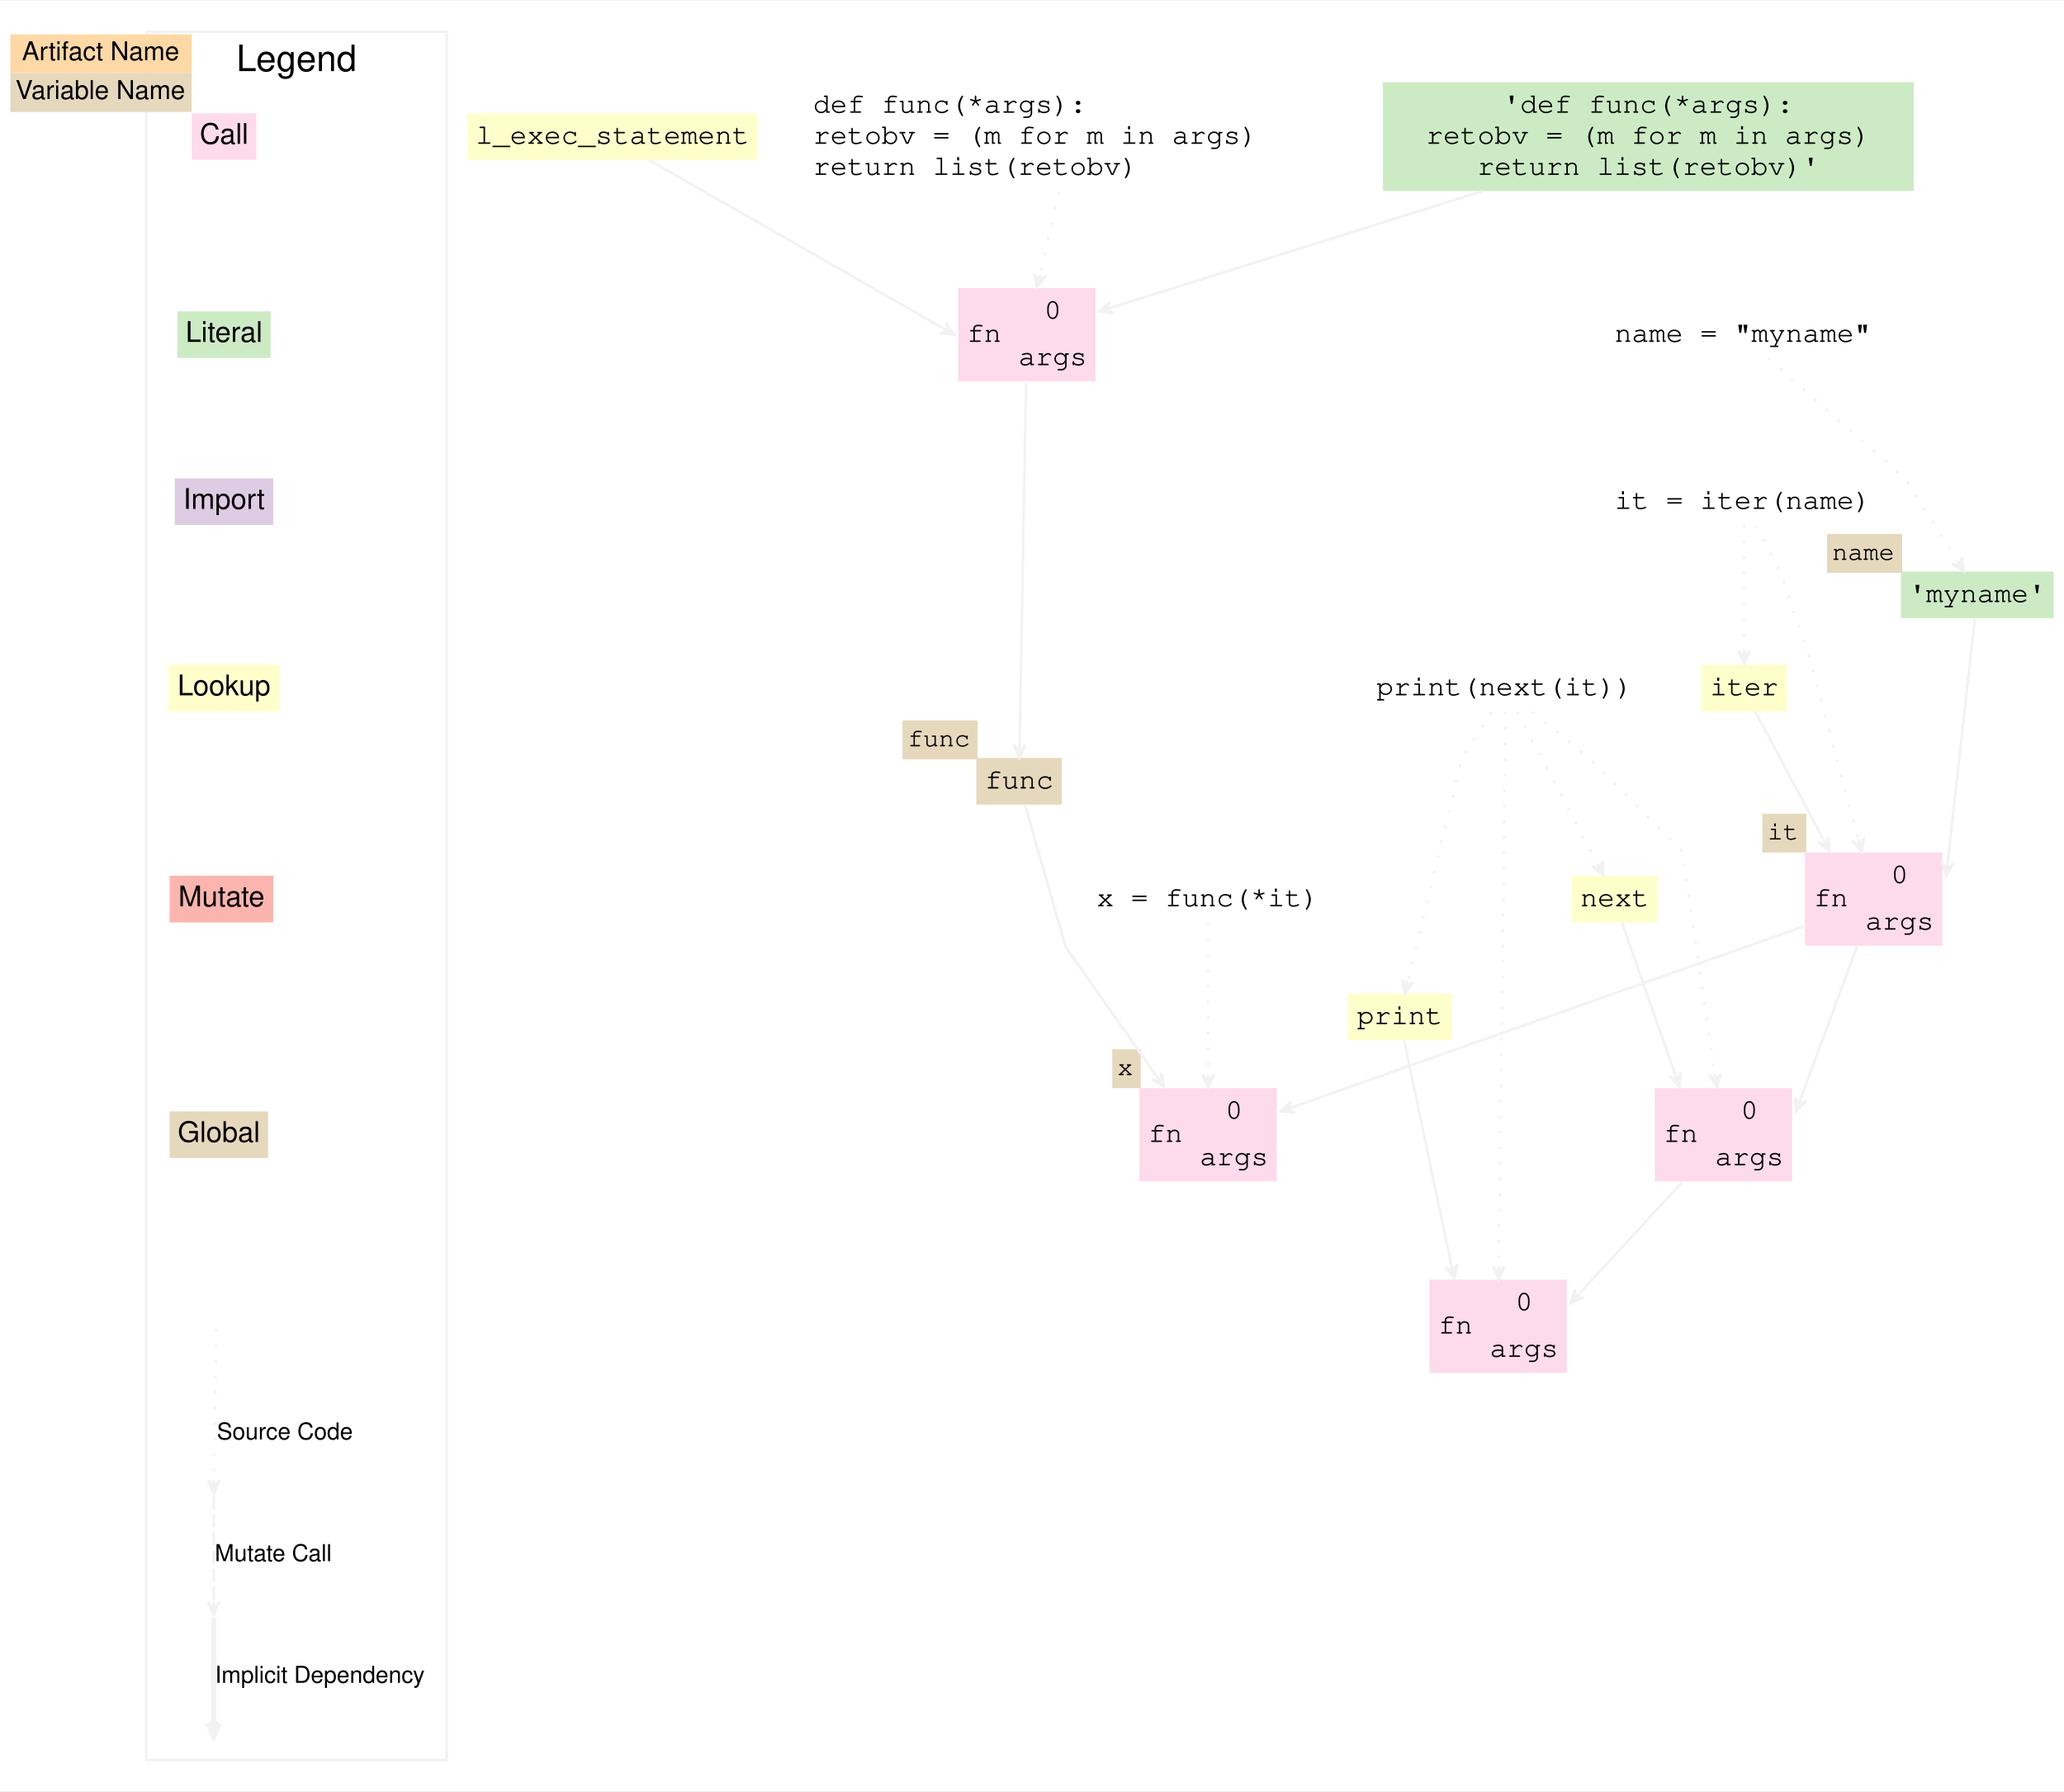
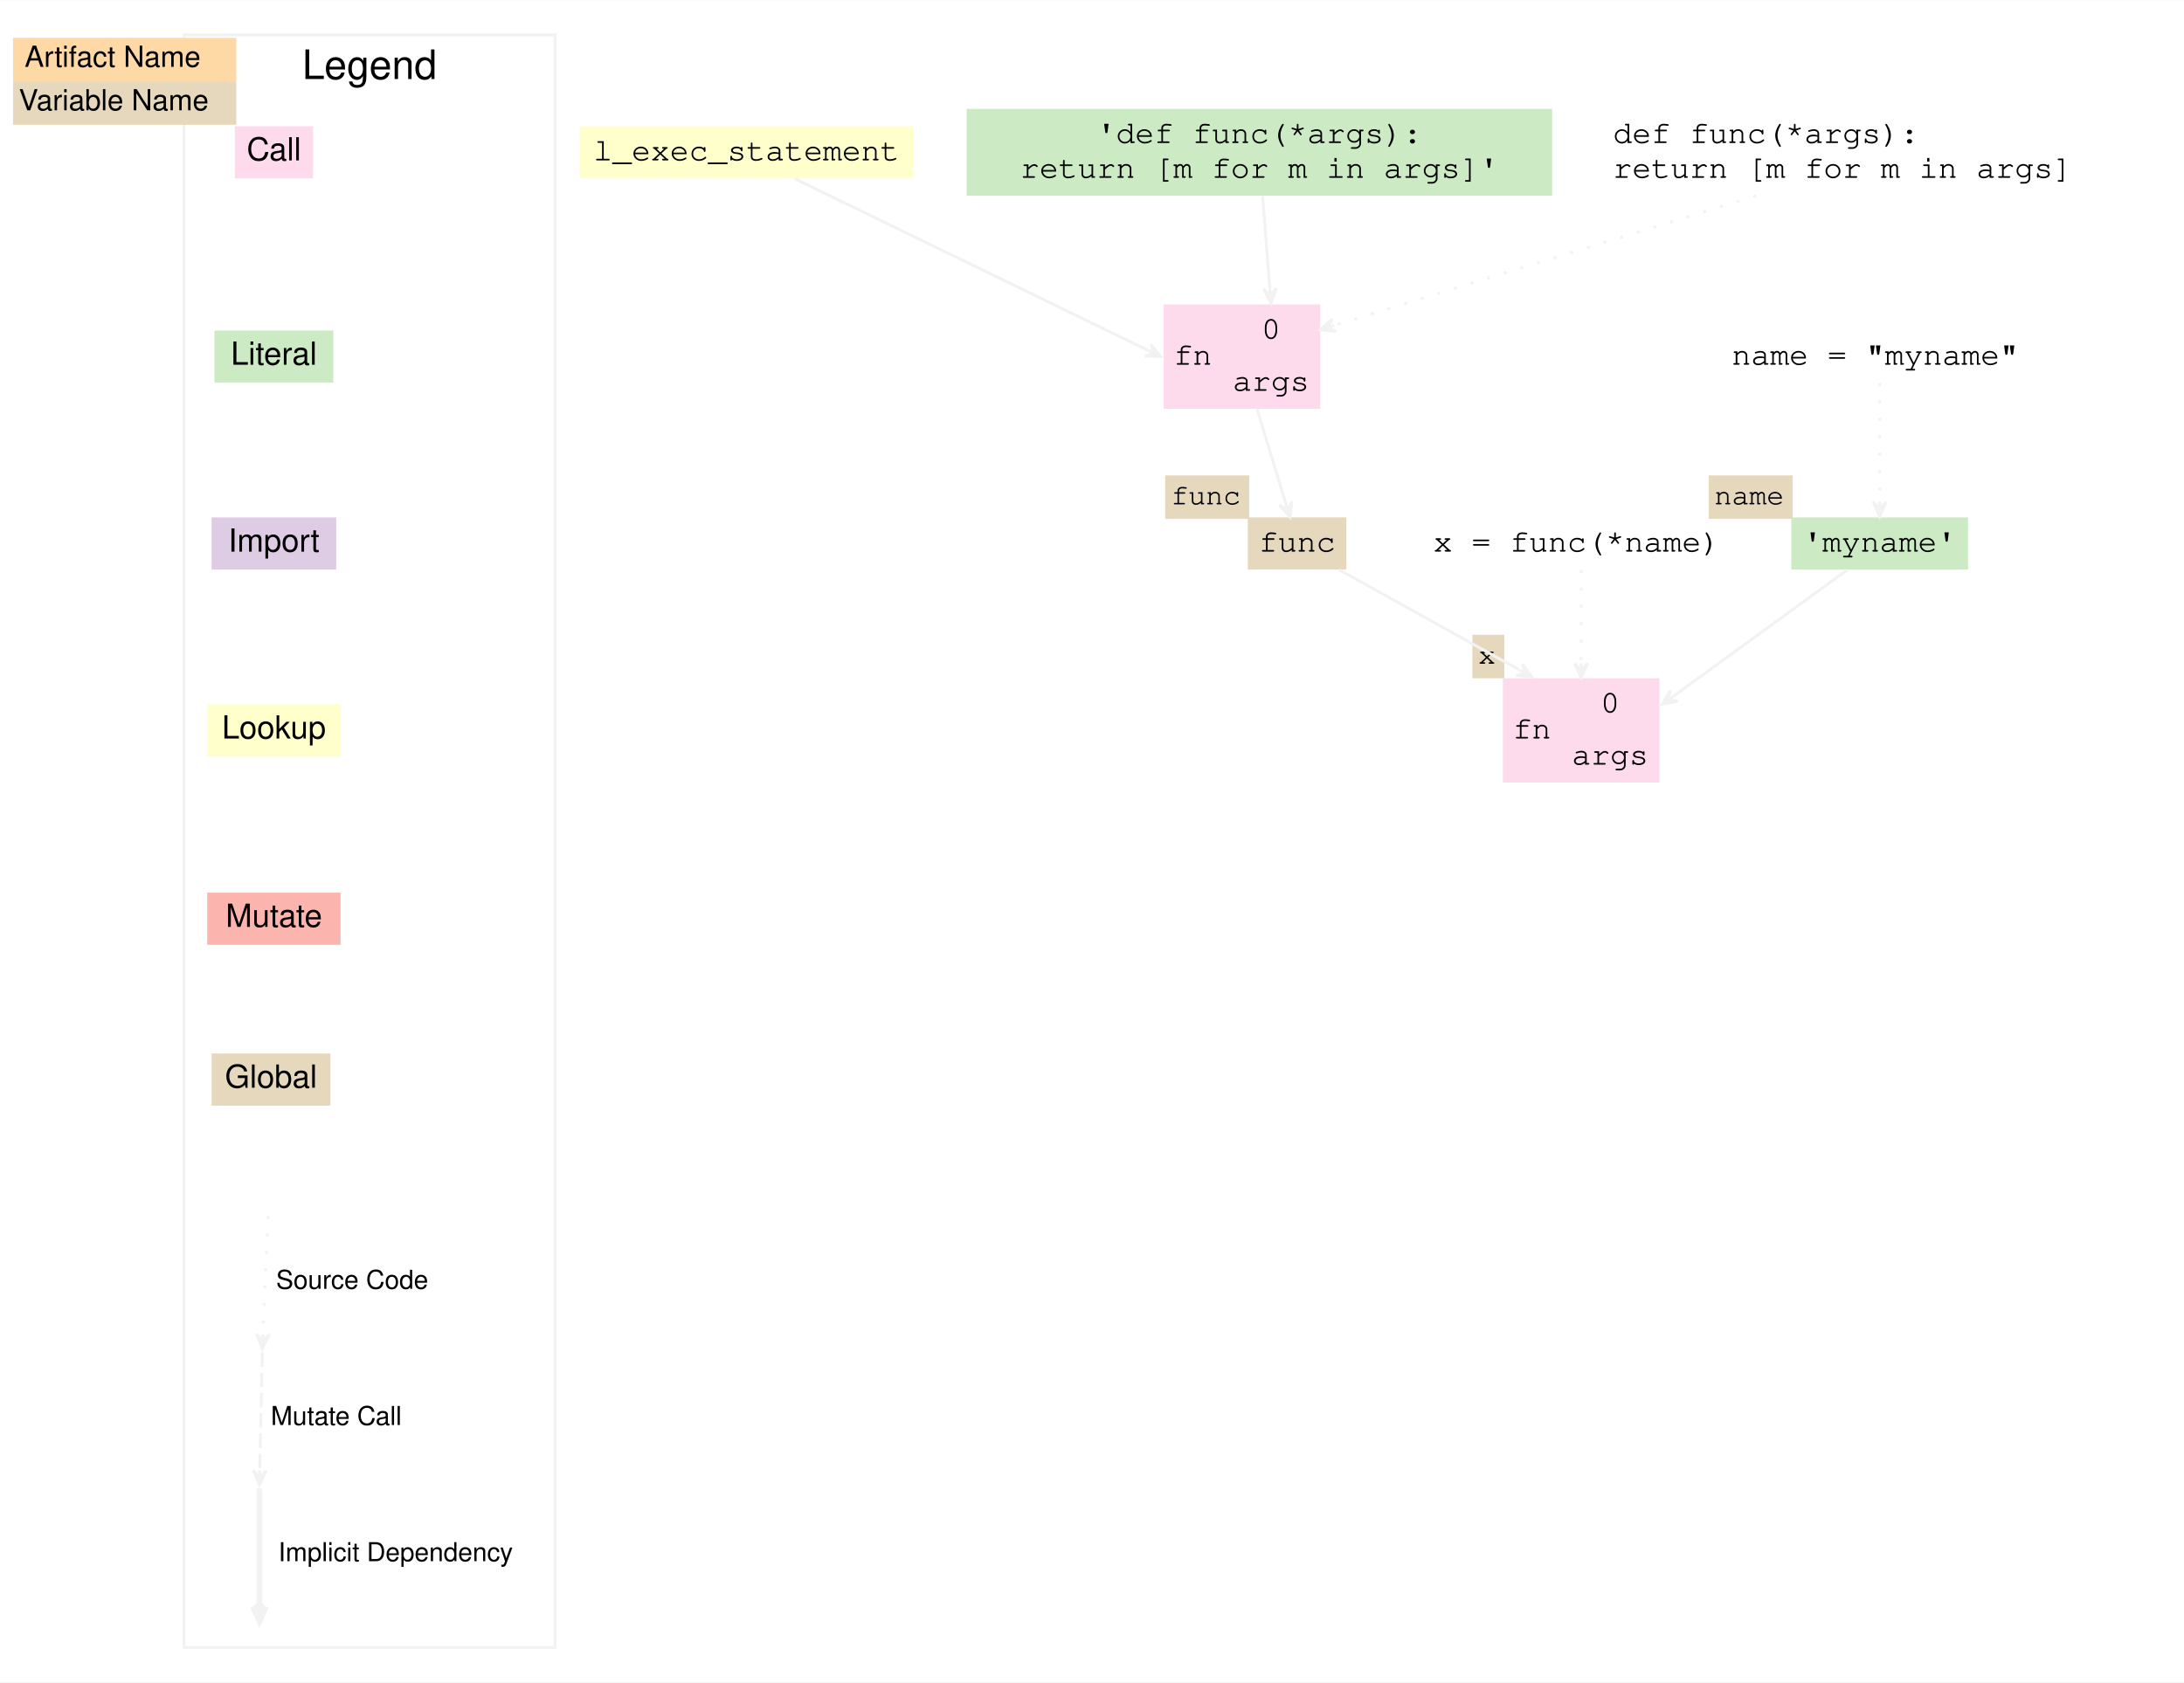
- <svg xmlns="http://www.w3.org/2000/svg" width="797pt" height="692pt" viewBox="0 0 797 691.5">
-   <g class="graph" transform="scale(1) translate(4 687.5)">
-     <polygon points="-4 4 -4 -687.5 793 -687.5 793 4" fill="#fff" stroke="transparent" />
+ <svg xmlns="http://www.w3.org/2000/svg" width="754pt" height="581pt" viewBox="0 0 753.5 580.5">
+   <g class="graph" transform="scale(1) translate(4 576.5)">
+     <polygon points="-4 4 -4 -576.5 749.5 -576.5 749.5 4" fill="#fff" stroke="transparent" />
    <g class="cluster">
-       <polygon points="52.5 -8 52.5 -675.5 168.5 -675.5 168.5 -8" fill="none" stroke="#f2f2f2" />
-       <text x="110.5" y="-660.3" font-family="Helvetica,sans-Serif" font-size="14" text-anchor="middle">Legend</text>
+       <polygon points="59.5 -8 59.5 -564.5 187.5 -564.5 187.5 -8" fill="none" stroke="#f2f2f2" />
+       <text x="123.5" y="-549.3" font-family="Helvetica,sans-Serif" font-size="14" text-anchor="middle">Legend</text>
    </g>
    <g class="node">
-       <polygon points="70 -626 70 -644 95 -644 95 -626" fill="#fddaec" stroke="#f2f2f2" stroke-width="0" />
-       <text x="82.5" y="-632.2" fill="#000000" font-family="Helvetica,sans-Serif" font-size="11" text-anchor="middle">Call</text>
-       <polygon points="0 -659.5 0 -674.5 70 -674.5 70 -659.5" fill="#fed9a6" stroke="transparent" />
-       <text x="4.5" y="-664.5" fill="#000000" font-family="Helvetica,sans-Serif" font-size="10">Artifact Name</text>
-       <polygon points="0 -644.5 0 -659.5 70 -659.5 70 -644.5" fill="#e5d8bd" stroke="transparent" />
-       <text x="2" y="-649.5" fill="#000000" font-family="Helvetica,sans-Serif" font-size="10">Variable Name</text>
-       <polygon points="100.5 -567.5 64.5 -567.5 64.5 -549.5 100.5 -549.5" fill="#ccebc5" stroke="#f2f2f2" stroke-width="0" />
-       <text x="82.5" y="-555.7" fill="#000000" font-family="Helvetica,sans-Serif" font-size="11" text-anchor="middle">Literal</text>
-       <polygon points="101.5 -503 63.5 -503 63.5 -485 101.5 -485" fill="#decbe4" stroke="#f2f2f2" stroke-width="0" />
-       <text x="82.5" y="-491.2" fill="#000000" font-family="Helvetica,sans-Serif" font-size="11" text-anchor="middle">Import</text>
-       <polygon points="104 -431 61 -431 61 -413 104 -413" fill="#ffc" stroke="#f2f2f2" stroke-width="0" />
-       <text x="82.5" y="-419.2" fill="#000000" font-family="Helvetica,sans-Serif" font-size="11" text-anchor="middle">Lookup</text>
-       <polygon points="61.5 -331.5 61.5 -349.5 101.5 -349.5 101.5 -331.5" fill="#fbb4ae" stroke="#f2f2f2" stroke-width="0" />
-       <text x="81.5" y="-337.7" fill="#000000" font-family="Helvetica,sans-Serif" font-size="11" text-anchor="middle">Mutate</text>
-       <polygon points="99.5 -258.5 61.5 -258.5 61.5 -240.5 99.5 -240.5" fill="#e5d8bd" stroke="#f2f2f2" stroke-width="0" />
-       <text x="80.5" y="-246.7" fill="#000000" font-family="Helvetica,sans-Serif" font-size="11" text-anchor="middle">Global</text>
+       <polygon points="77 -515 77 -533 104 -533 104 -515" fill="#fddaec" stroke="#f2f2f2" stroke-width="0" />
+       <text x="90.5" y="-521.2" fill="#000000" font-family="Helvetica,sans-Serif" font-size="11" text-anchor="middle">Call</text>
+       <polygon points="0.5 -548.5 0.5 -563.5 77.5 -563.5 77.5 -548.5" fill="#fed9a6" stroke="transparent" />
+       <text x="4.5" y="-553.5" fill="#000000" font-family="Helvetica,sans-Serif" font-size="10">Artifact Name</text>
+       <polygon points="0.5 -533.5 0.5 -548.5 77.5 -548.5 77.5 -533.5" fill="#e5d8bd" stroke="transparent" />
+       <text x="2.5" y="-538.5" fill="#000000" font-family="Helvetica,sans-Serif" font-size="10">Variable Name</text>
+       <polygon points="111 -462.5 70 -462.5 70 -444.5 111 -444.5" fill="#ccebc5" stroke="#f2f2f2" stroke-width="0" />
+       <text x="90.5" y="-450.7" fill="#000000" font-family="Helvetica,sans-Serif" font-size="11" text-anchor="middle">Literal</text>
+       <polygon points="112 -398 69 -398 69 -380 112 -380" fill="#decbe4" stroke="#f2f2f2" stroke-width="0" />
+       <text x="90.5" y="-386.2" fill="#000000" font-family="Helvetica,sans-Serif" font-size="11" text-anchor="middle">Import</text>
+       <polygon points="113.5 -333.5 67.5 -333.5 67.5 -315.5 113.5 -315.5" fill="#ffc" stroke="#f2f2f2" stroke-width="0" />
+       <text x="90.5" y="-321.7" fill="#000000" font-family="Helvetica,sans-Serif" font-size="11" text-anchor="middle">Lookup</text>
+       <polygon points="67.5 -250.5 67.5 -268.5 113.5 -268.5 113.5 -250.5" fill="#fbb4ae" stroke="#f2f2f2" stroke-width="0" />
+       <text x="90.5" y="-256.7" fill="#000000" font-family="Helvetica,sans-Serif" font-size="11" text-anchor="middle">Mutate</text>
+       <polygon points="110 -213 69 -213 69 -195 110 -195" fill="#e5d8bd" stroke="#f2f2f2" stroke-width="0" />
+       <text x="89.5" y="-201.2" fill="#000000" font-family="Helvetica,sans-Serif" font-size="11" text-anchor="middle">Global</text>
    </g>
    <g class="edge">
-       <path d="m79.5-174.45c-0.03 1.58-0.69 43.52-0.92 58.33" fill="none" stroke="#f2f2f2" stroke-dasharray="1,5" />
-       <polygon points="78.5 -111.04 80.83 -116.01 78.54 -113.54 78.58 -116.04 78.58 -116.04 78.58 -116.04 78.54 -113.54 76.33 -116.08 78.5 -111.04" fill="#f2f2f2" stroke="#f2f2f2" />
-       <text x="106" y="-131.8" font-family="Helvetica,sans-Serif" font-size="9" text-anchor="middle">Source Code</text>
-       <path d="m78.5-109.87v40.47" fill="none" stroke="#f2f2f2" stroke-dasharray="5,2" />
-       <polygon points="78.5 -64.12 80.75 -69.12 78.5 -66.62 78.5 -69.12 78.5 -69.12 78.5 -69.12 78.5 -66.62 76.25 -69.12 78.5 -64.12" fill="#f2f2f2" stroke="#f2f2f2" />
-       <text x="101.5" y="-84.8" font-family="Helvetica,sans-Serif" font-size="9" text-anchor="middle">Mutate Call</text>
-       <path d="m78.5-62.87v40.47" fill="none" stroke="#f2f2f2" stroke-width="2" />
-       <polygon points="78.5 -17.12 80.75 -22.12 79 -19.62 79 -22.12 78.5 -22.12 78 -22.12 78 -19.62 76.25 -22.12 78.5 -17.12" fill="#f2f2f2" stroke="#f2f2f2" stroke-width="2" />
-       <text x="119.5" y="-37.8" font-family="Helvetica,sans-Serif" font-size="9" text-anchor="middle">Implicit Dependency</text>
+       <path d="m88.49-156.87c-0.09 2.11-1.25 28.8-1.76 40.47" fill="none" stroke="#f2f2f2" stroke-dasharray="1,5" />
+       <polygon points="86.51 -111.12 88.97 -116.02 86.61 -113.62 86.72 -116.12 86.72 -116.12 86.72 -116.12 86.61 -113.62 84.47 -116.22 86.51 -111.12" fill="#f2f2f2" stroke="#f2f2f2" />
+       <text x="117.5" y="-131.8" font-family="Helvetica,sans-Serif" font-size="9" text-anchor="middle">Source Code</text>
+       <path d="m86.5-109.87c-0.05 2.11-0.63 28.8-0.88 40.47" fill="none" stroke="#f2f2f2" stroke-dasharray="5,2" />
+       <polygon points="85.5 -64.12 87.86 -69.07 85.56 -66.62 85.61 -69.12 85.61 -69.12 85.61 -69.12 85.56 -66.62 83.36 -69.17 85.5 -64.12" fill="#f2f2f2" stroke="#f2f2f2" />
+       <text x="112" y="-84.8" font-family="Helvetica,sans-Serif" font-size="9" text-anchor="middle">Mutate Call</text>
+       <path d="m85.5-62.87v40.47" fill="none" stroke="#f2f2f2" stroke-width="2" />
+       <polygon points="85.5 -17.12 87.75 -22.12 86 -19.62 86 -22.12 85.5 -22.12 85 -22.12 85 -19.62 83.25 -22.12 85.5 -17.12" fill="#f2f2f2" stroke="#f2f2f2" stroke-width="2" />
+       <text x="132.5" y="-37.8" font-family="Helvetica,sans-Serif" font-size="9" text-anchor="middle">Implicit Dependency</text>
    </g>
    <g class="node">
-       <polygon points="288.5 -644 176.5 -644 176.5 -626 288.5 -626" fill="#ffc" stroke="#f2f2f2" stroke-width="0" />
-       <text x="232.5" y="-632.2" fill="#000000" font-family="Courier,monospace" font-size="11" text-anchor="middle">l_exec_statement</text>
-       <polygon points="366 -540.5 366 -576.5 419 -576.5 419 -540.5" fill="#fddaec" stroke="#f2f2f2" stroke-width="0" />
-       <text x="376" y="-555.7" fill="#000000" font-family="Courier,monospace" font-size="11" text-anchor="middle">fn</text>
-       <polyline points="386 -540.5 386 -576.5" fill="none" stroke="#f2f2f2" stroke-width="0" />
-       <text x="402.5" y="-564.7" fill="#000000" font-family="Courier,monospace" font-size="11" text-anchor="middle">0</text>
-       <polyline points="386 -558.5 419 -558.5" fill="none" stroke="#f2f2f2" stroke-width="0" />
-       <text x="402.5" y="-546.7" fill="#000000" font-family="Courier,monospace" font-size="11" text-anchor="middle">args</text>
+       <polygon points="311 -533 196 -533 196 -515 311 -515" fill="#ffc" stroke="#f2f2f2" stroke-width="0" />
+       <text x="253.5" y="-521.2" fill="#000000" font-family="Courier,monospace" font-size="11" text-anchor="middle">l_exec_statement</text>
+       <polygon points="397.5 -435.5 397.5 -471.5 451.5 -471.5 451.5 -435.5" fill="#fddaec" stroke="#f2f2f2" stroke-width="0" />
+       <text x="407.5" y="-450.7" fill="#000000" font-family="Courier,monospace" font-size="11" text-anchor="middle">fn</text>
+       <polyline points="417.5 -435.5 417.5 -471.5" fill="none" stroke="#f2f2f2" stroke-width="0" />
+       <text x="434.5" y="-459.7" fill="#000000" font-family="Courier,monospace" font-size="11" text-anchor="middle">0</text>
+       <polyline points="417.5 -453.5 451.5 -453.5" fill="none" stroke="#f2f2f2" stroke-width="0" />
+       <text x="434.5" y="-441.7" fill="#000000" font-family="Courier,monospace" font-size="11" text-anchor="middle">args</text>
    </g>
    <g class="edge" stroke="#f2f2f2">
-       <path d="m246.63-625.92c29.26 16.74 95.28 54.5 113.27 64.79" fill="none" />
-       <polygon points="364.5 -558.5 361.28 -562.94 362.33 -559.74 360.16 -560.98 360.16 -560.98 360.16 -560.98 362.33 -559.74 359.04 -559.03 364.5 -558.5" fill="#f2f2f2" />
+       <path d="m270.18-514.89c32.57 15.83 103.05 50.08 121.71 59.15" fill="none" />
+       <polygon points="396.5 -453.5 392.99 -457.71 394.25 -454.59 392 -455.69 392 -455.69 392 -455.69 394.25 -454.59 391.02 -453.66 396.5 -453.5" fill="#f2f2f2" />
    </g>
    <g class="node">
-       <polygon points="735 -656 530 -656 530 -614 735 -614" fill="#ccebc5" stroke="#f2f2f2" stroke-width="0" />
-       <g fill="#000000" font-family="Courier,monospace" font-size="11" text-anchor="middle">
-         <text x="632.5" y="-644.2">'def func(*args):</text>
-         <text x="632.5" y="-632.2">retobv = (m for m in args)</text>
-         <text x="632.5" y="-620.2">return list(retobv)'</text>
-       </g>
+       <polygon points="531.5 -539 329.5 -539 329.5 -509 531.5 -509" fill="#ccebc5" stroke="#f2f2f2" stroke-width="0" />
+       <text x="430.5" y="-527.2" fill="#000000" font-family="Courier,monospace" font-size="11" text-anchor="middle">'def func(*args):</text>
+       <text x="430.5" y="-515.2" fill="#000000" font-family="Courier,monospace" font-size="11" text-anchor="middle">return [m for m in args]'</text>
    </g>
    <g class="edge" stroke="#f2f2f2">
-       <path d="m568.61-613.96c-53.65 16.83-124.47 39.05-143.33 44.96" fill="none" />
-       <polygon points="420.5 -567.5 425.94 -566.85 422.89 -568.25 425.27 -569 425.27 -569 425.27 -569 422.89 -568.25 424.6 -571.14 420.5 -567.5" fill="#f2f2f2" />
+       <path d="m431.61-508.79c0.84 10.61 1.93 24.49 2.5 31.79" fill="none" />
+       <polygon points="434.5 -472 436.35 -477.16 434.3 -474.49 434.11 -476.98 434.11 -476.98 434.11 -476.98 434.3 -474.49 431.87 -476.81 434.5 -472" fill="#f2f2f2" />
    </g>
    <g class="node">
-       <polygon points="406 -395 373 -395 373 -377 406 -377" fill="#e5d8bd" stroke="#f2f2f2" stroke-width="0" />
-       <text x="389.5" y="-383.2" fill="#000000" font-family="Courier,monospace" font-size="11" text-anchor="middle">func</text>
-       <polygon points="344.5 -394.5 344.5 -409.5 373.5 -409.5 373.5 -394.5" fill="#e5d8bd" stroke="transparent" />
-       <text x="346.5" y="-399.5" fill="#000000" font-family="Courier,monospace" font-size="10">func</text>
-       <polygon points="436 -231.5 436 -267.5 489 -267.5 489 -231.5" fill="#fddaec" stroke="#f2f2f2" stroke-width="0" />
-       <text x="446" y="-246.7" fill="#000000" font-family="Courier,monospace" font-size="11" text-anchor="middle">fn</text>
-       <polyline points="456 -231.5 456 -267.5" fill="none" stroke="#f2f2f2" stroke-width="0" />
-       <text x="472.5" y="-255.7" fill="#000000" font-family="Courier,monospace" font-size="11" text-anchor="middle">0</text>
-       <polyline points="456 -249.5 489 -249.5" fill="none" stroke="#f2f2f2" stroke-width="0" />
-       <text x="472.5" y="-237.7" fill="#000000" font-family="Courier,monospace" font-size="11" text-anchor="middle">args</text>
-       <polygon points="425.5 -267.5 425.5 -282.5 436.5 -282.5 436.5 -267.5" fill="#e5d8bd" stroke="transparent" />
-       <text x="427.5" y="-272.5" fill="#000000" font-family="Courier,monospace" font-size="10">x</text>
+       <polygon points="460.5 -398 426.5 -398 426.5 -380 460.5 -380" fill="#e5d8bd" stroke="#f2f2f2" stroke-width="0" />
+       <text x="443.5" y="-386.2" fill="#000000" font-family="Courier,monospace" font-size="11" text-anchor="middle">func</text>
+       <polygon points="398 -397.5 398 -412.5 427 -412.5 427 -397.5" fill="#e5d8bd" stroke="transparent" />
+       <text x="400" y="-402.5" fill="#000000" font-family="Courier,monospace" font-size="10">func</text>
+       <polygon points="514.5 -306.5 514.5 -342.5 568.5 -342.5 568.5 -306.5" fill="#fddaec" stroke="#f2f2f2" stroke-width="0" />
+       <text x="524.5" y="-321.7" fill="#000000" font-family="Courier,monospace" font-size="11" text-anchor="middle">fn</text>
+       <polyline points="534.5 -306.5 534.5 -342.5" fill="none" stroke="#f2f2f2" stroke-width="0" />
+       <text x="551.5" y="-330.7" fill="#000000" font-family="Courier,monospace" font-size="11" text-anchor="middle">0</text>
+       <polyline points="534.5 -324.5 568.5 -324.5" fill="none" stroke="#f2f2f2" stroke-width="0" />
+       <text x="551.5" y="-312.7" fill="#000000" font-family="Courier,monospace" font-size="11" text-anchor="middle">args</text>
+       <polygon points="504 -342.5 504 -357.5 515 -357.5 515 -342.5" fill="#e5d8bd" stroke="transparent" />
+       <text x="506" y="-347.5" fill="#000000" font-family="Courier,monospace" font-size="10">x</text>
    </g>
    <g class="edge" stroke="#f2f2f2">
-       <path d="m391.85-376.76c4.88 17.07 15.65 54.76 15.65 54.76s26.06 37.03 35.02 49.76" fill="none" />
-       <polygon points="445.5 -268 444.46 -273.38 444.06 -270.04 442.62 -272.09 442.62 -272.09 442.62 -272.09 444.06 -270.04 440.78 -270.79 445.5 -268" fill="#f2f2f2" />
-       <path d="m392.2-540.21c-0.6 34.11-1.93 109.42-2.47 139.96" fill="none" />
-       <polygon points="389.64 -395.09 391.98 -400.05 389.69 -397.59 389.73 -400.09 389.73 -400.09 389.73 -400.09 389.69 -397.59 387.48 -400.13 389.64 -395.09" fill="#f2f2f2" />
+       <path d="m457.98-379.95c18.75 10.41 50.4 27.99 62.04 34.46" fill="none" />
+       <polygon points="524.5 -343 521.22 -347.4 522.31 -344.21 520.13 -345.43 520.13 -345.43 520.13 -345.43 522.31 -344.21 519.04 -343.46 524.5 -343" fill="#f2f2f2" />
+       <path d="m429.69-435.42c3.12 10.24 7.02 23.07 9.88 32.48" fill="none" />
+       <polygon points="441.04 -398.11 441.73 -403.55 440.31 -400.5 439.58 -402.89 439.58 -402.89 439.58 -402.89 440.31 -400.5 437.43 -402.24 441.04 -398.11" fill="#f2f2f2" />
    </g>
    <g class="node">
-       <polygon points="789 -467 730 -467 730 -449 789 -449" fill="#ccebc5" stroke="#f2f2f2" stroke-width="0" />
-       <text x="759.5" y="-455.2" fill="#000000" font-family="Courier,monospace" font-size="11" text-anchor="middle">'myname'</text>
-       <polygon points="701.5 -466.5 701.5 -481.5 730.5 -481.5 730.5 -466.5" fill="#e5d8bd" stroke="transparent" />
-       <text x="703.5" y="-471.5" fill="#000000" font-family="Courier,monospace" font-size="10">name</text>
-       <polygon points="693 -322.5 693 -358.5 746 -358.5 746 -322.5" fill="#fddaec" stroke="#f2f2f2" stroke-width="0" />
-       <text x="703" y="-337.7" fill="#000000" font-family="Courier,monospace" font-size="11" text-anchor="middle">fn</text>
-       <polyline points="713 -322.5 713 -358.5" fill="none" stroke="#f2f2f2" stroke-width="0" />
-       <text x="729.5" y="-346.7" fill="#000000" font-family="Courier,monospace" font-size="11" text-anchor="middle">0</text>
-       <polyline points="713 -340.5 746 -340.5" fill="none" stroke="#f2f2f2" stroke-width="0" />
-       <text x="729.5" y="-328.7" fill="#000000" font-family="Courier,monospace" font-size="11" text-anchor="middle">args</text>
-       <polygon points="676.5 -358.5 676.5 -373.5 693.5 -373.5 693.5 -358.5" fill="#e5d8bd" stroke="transparent" />
-       <text x="678.5" y="-363.5" fill="#000000" font-family="Courier,monospace" font-size="10">it</text>
+       <polygon points="675 -398 614 -398 614 -380 675 -380" fill="#ccebc5" stroke="#f2f2f2" stroke-width="0" />
+       <text x="644.5" y="-386.2" fill="#000000" font-family="Courier,monospace" font-size="11" text-anchor="middle">'myname'</text>
+       <polygon points="585.5 -397.5 585.5 -412.5 614.5 -412.5 614.5 -397.5" fill="#e5d8bd" stroke="transparent" />
+       <text x="587.5" y="-402.5" fill="#000000" font-family="Courier,monospace" font-size="10">name</text>
    </g>
    <g class="edge" stroke="#f2f2f2">
-       <path d="m758.6-448.92c-2.36 21.09-8.64 77.37-10.54 94.44" fill="none" />
-       <polygon points="747.5 -349.5 750.29 -354.22 747.78 -351.98 748.05 -354.47 748.05 -354.47 748.05 -354.47 747.78 -351.98 745.82 -354.72 747.5 -349.5" fill="#f2f2f2" />
+       <path d="m633.43-379.96c-16.95 12.32-48.56 35.29-59.82 43.47" fill="none" />
+       <polygon points="569.5 -333.5 574.87 -334.62 571.52 -334.97 573.54 -336.44 573.54 -336.44 573.54 -336.44 571.52 -334.97 572.22 -338.26 569.5 -333.5" fill="#f2f2f2" />
    </g>
    <g class="node">
-       <polygon points="686 -431 653 -431 653 -413 686 -413" fill="#ffc" stroke="#f2f2f2" stroke-width="0" />
-       <text x="669.5" y="-419.2" fill="#000000" font-family="Courier,monospace" font-size="11" text-anchor="middle">iter</text>
+       <polygon points="745.5 -539 549.5 -539 549.5 -509 745.5 -509" fill="none" stroke="#000" stroke-width="0" />
+       <text x="552.5" y="-527.2" fill="#000000" font-family="Courier,monospace" font-size="11">def func(*args):</text>
+       <text x="552.5" y="-515.2" fill="#000000" font-family="Courier,monospace" font-size="11">return [m for m in args]</text>
    </g>
    <g class="edge" stroke="#f2f2f2">
-       <path d="m673.81-412.89c6.99 13.12 20.57 38.63 26.18 49.17" fill="none" />
-       <polygon points="702.5 -359 702.14 -364.47 701.33 -361.21 700.15 -363.41 700.15 -363.41 700.15 -363.41 701.33 -361.21 698.16 -362.36 702.5 -359" fill="#f2f2f2" />
+       <path d="m601.83-508.97c-43.29 13.3-107.21 32.93-145.32 44.64" fill="none" stroke-dasharray="1,5" />
+       <polygon points="451.54 -462.81 456.98 -462.12 453.93 -463.54 456.32 -464.27 456.32 -464.27 456.32 -464.27 453.93 -463.54 455.66 -466.42 451.54 -462.81" fill="#f2f2f2" />
    </g>
    <g class="node">
-       <polygon points="635 -231.5 635 -267.5 688 -267.5 688 -231.5" fill="#fddaec" stroke="#f2f2f2" stroke-width="0" />
-       <text x="645" y="-246.7" fill="#000000" font-family="Courier,monospace" font-size="11" text-anchor="middle">fn</text>
-       <polyline points="655 -231.5 655 -267.5" fill="none" stroke="#f2f2f2" stroke-width="0" />
-       <text x="671.5" y="-255.7" fill="#000000" font-family="Courier,monospace" font-size="11" text-anchor="middle">0</text>
-       <polyline points="655 -249.5 688 -249.5" fill="none" stroke="#f2f2f2" stroke-width="0" />
-       <text x="671.5" y="-237.7" fill="#000000" font-family="Courier,monospace" font-size="11" text-anchor="middle">args</text>
+       <polygon points="698.5 -462.5 590.5 -462.5 590.5 -444.5 698.5 -444.5" fill="none" stroke="#000" stroke-width="0" />
+       <text x="593.5" y="-450.7" fill="#000000" font-family="Courier,monospace" font-size="11">name = "myname"</text>
    </g>
    <g class="edge" stroke="#f2f2f2">
-       <path d="m713.14-322.32c-6.95 18.76-17.65 47.65-21.86 59" fill="none" />
-       <polygon points="689.5 -258.5 693.35 -262.41 690.37 -260.84 691.24 -263.19 691.24 -263.19 691.24 -263.19 690.37 -260.84 689.13 -263.97 689.5 -258.5" fill="#f2f2f2" />
-       <path d="m692.78-330.05c-53.8 19.03-172.22 60.92-197.48 69.85" fill="none" />
-       <polygon points="490.5 -258.5 495.96 -258.05 492.86 -259.33 495.21 -260.17 495.21 -260.17 495.21 -260.17 492.86 -259.33 494.46 -262.29 490.5 -258.5" fill="#f2f2f2" />
+       <path d="m644.5-444.33v40.68" fill="none" stroke-dasharray="1,5" />
+       <polygon points="644.5 -398.37 646.75 -403.37 644.5 -400.87 644.5 -403.37 644.5 -403.37 644.5 -403.37 644.5 -400.87 642.25 -403.37 644.5 -398.37" fill="#f2f2f2" />
    </g>
    <g class="node">
-       <polygon points="636 -349.5 603 -349.5 603 -331.5 636 -331.5" fill="#ffc" stroke="#f2f2f2" stroke-width="0" />
-       <text x="619.5" y="-337.7" fill="#000000" font-family="Courier,monospace" font-size="11" text-anchor="middle">next</text>
+       <polygon points="595.5 -398 487.5 -398 487.5 -380 595.5 -380" fill="none" stroke="#000" stroke-width="0" />
+       <text x="490.5" y="-386.2" fill="#000000" font-family="Courier,monospace" font-size="11">x = func(*name)</text>
    </g>
    <g class="edge" stroke="#f2f2f2">
-       <path d="m622.37-331.3c5.23 14.97 16.18 46.28 20.41 58.38" fill="none" />
-       <polygon points="644.5 -268 644.97 -273.46 643.67 -270.36 642.85 -272.72 642.85 -272.72 642.85 -272.72 643.67 -270.36 640.73 -271.98 644.5 -268" fill="#f2f2f2" />
-     </g>
-     <g class="node">
-       <polygon points="548 -157.5 548 -193.5 601 -193.5 601 -157.5" fill="#fddaec" stroke="#f2f2f2" stroke-width="0" />
-       <text x="558" y="-172.7" fill="#000000" font-family="Courier,monospace" font-size="11" text-anchor="middle">fn</text>
-       <polyline points="568 -157.5 568 -193.5" fill="none" stroke="#f2f2f2" stroke-width="0" />
-       <text x="584.5" y="-181.7" fill="#000000" font-family="Courier,monospace" font-size="11" text-anchor="middle">0</text>
-       <polyline points="568 -175.5 601 -175.5" fill="none" stroke="#f2f2f2" stroke-width="0" />
-       <text x="584.5" y="-163.7" fill="#000000" font-family="Courier,monospace" font-size="11" text-anchor="middle">args</text>
-     </g>
-     <g class="edge" stroke="#f2f2f2">
-       <path d="m645.69-231.35c-13.52 14.66-31.96 34.67-39.63 42.98" fill="none" />
-       <polygon points="602.5 -184.5 607.54 -186.65 604.19 -186.34 605.89 -188.18 605.89 -188.18 605.89 -188.18 604.19 -186.34 604.23 -189.7 602.5 -184.5" fill="#f2f2f2" />
-     </g>
-     <g class="node">
-       <polygon points="556.5 -304 516.5 -304 516.5 -286 556.5 -286" fill="#ffc" stroke="#f2f2f2" stroke-width="0" />
-       <text x="536.5" y="-292.2" fill="#000000" font-family="Courier,monospace" font-size="11" text-anchor="middle">print</text>
-     </g>
-     <g class="edge" stroke="#f2f2f2">
-       <path d="m538.22-285.82c4.19 19.97 14.85 70.71 18.23 86.83" fill="none" />
-       <polygon points="557.5 -194 558.67 -199.36 556.99 -196.45 556.47 -198.89 556.47 -198.89 556.47 -198.89 556.99 -196.45 554.27 -198.43 557.5 -194" fill="#f2f2f2" />
-     </g>
-     <g class="node">
-       <polygon points="512 -656 307 -656 307 -614 512 -614" fill="none" stroke="#000" stroke-width="0" />
-       <g fill="#000000" font-family="Courier,monospace" font-size="11">
-         <text x="310" y="-644.2">def func(*args):</text>
-         <text x="310" y="-632.2">retobv = (m for m in args)</text>
-         <text x="310" y="-620.2">return list(retobv)</text>
-       </g>
-     </g>
-     <g class="edge" stroke="#f2f2f2">
-       <path d="m404.85-613.64c-2.24 9.83-4.94 21.65-7.24 31.74" fill="none" stroke-dasharray="1,5" />
-       <polygon points="396.45 -576.8 399.75 -581.18 397 -579.24 397.56 -581.68 397.56 -581.68 397.56 -581.68 397 -579.24 395.37 -582.18 396.45 -576.8" fill="#f2f2f2" />
-     </g>
-     <g class="node">
-       <polygon points="722.5 -567.5 616.5 -567.5 616.5 -549.5 722.5 -549.5" fill="none" stroke="#000" stroke-width="0" />
-       <text x="619.5" y="-555.7" fill="#000000" font-family="Courier,monospace" font-size="11">name = "myname"</text>
-     </g>
-     <g class="edge" stroke="#f2f2f2">
-       <path d="m678.65-549.46c17.24 15.16 52.85 46.46 52.85 46.46s11.72 18.42 20 31.43" fill="none" stroke-dasharray="1,5" />
-       <polygon points="754.36 -467.07 753.58 -472.5 753.02 -469.18 751.68 -471.29 751.68 -471.29 751.68 -471.29 753.02 -469.18 749.78 -470.08 754.36 -467.07" fill="#f2f2f2" />
-     </g>
-     <g class="node">
-       <polygon points="722.5 -503 616.5 -503 616.5 -485 722.5 -485" fill="none" stroke="#000" stroke-width="0" />
-       <text x="619.5" y="-491.2" fill="#000000" font-family="Courier,monospace" font-size="11">it = iter(name)</text>
-     </g>
-     <g class="edge" stroke="#f2f2f2">
-       <path d="m669.5-484.97v48.33" fill="none" stroke-dasharray="1,5" />
-       <polygon points="669.5 -431.37 671.75 -436.37 669.5 -433.87 669.5 -436.37 669.5 -436.37 669.5 -436.37 669.5 -433.87 667.25 -436.37 669.5 -431.37" fill="#f2f2f2" />
-       <path d="m673.93-484.77c4.1 7.61 9.57 17.77 9.57 17.77l12 36s10.9 40.64 18.01 67.15" fill="none" stroke-dasharray="1,5" />
-       <polygon points="714.87 -358.76 715.75 -364.17 714.23 -361.17 713.58 -363.59 713.58 -363.59 713.58 -363.59 714.23 -361.17 711.4 -363 714.87 -358.76" fill="#f2f2f2" />
-     </g>
-     <g class="node">
-       <polygon points="630.5 -431 524.5 -431 524.5 -413 630.5 -413" fill="none" stroke="#000" stroke-width="0" />
-       <text x="527.5" y="-419.2" fill="#000000" font-family="Courier,monospace" font-size="11">print(next(it))</text>
-     </g>
-     <g class="edge" stroke="#f2f2f2">
-       <path d="m581.84-412.79c7.29 13.8 22.07 41.78 30.79 58.28" fill="none" stroke-dasharray="1,5" />
-       <polygon points="615.12 -349.78 614.78 -355.25 613.96 -351.99 612.79 -354.2 612.79 -354.2 612.79 -354.2 613.96 -351.99 610.8 -353.15 615.12 -349.78" fill="#f2f2f2" />
-       <path d="m587.62-412.77c9.38 7.61 21.88 17.77 21.88 17.77l36 36s7.96 53.97 12.65 85.78" fill="none" stroke-dasharray="1,5" />
-       <polygon points="658.93 -267.93 660.43 -273.21 658.56 -270.41 658.2 -272.88 658.2 -272.88 658.2 -272.88 658.56 -270.41 655.97 -272.55 658.93 -267.93" fill="#f2f2f2" />
-       <path d="m572.12-412.77c-4.98 7.61-11.62 17.77-11.62 17.77s-14.33 59.11-20.84 85.98" fill="none" stroke-dasharray="1,5" />
-       <polygon points="538.46 -304.1 541.83 -308.43 539.05 -306.53 539.64 -308.96 539.64 -308.96 539.64 -308.96 539.05 -306.53 537.46 -309.49 538.46 -304.1" fill="#f2f2f2" />
-       <path d="m577.4-412.87c-0.41 33.57-1.99 161.98-2.63 214.15" fill="none" stroke-dasharray="1,5" />
-       <polygon points="574.71 -193.63 577.02 -198.6 574.74 -196.13 574.77 -198.63 574.77 -198.63 574.77 -198.63 574.74 -196.13 572.52 -198.65 574.71 -193.63" fill="#f2f2f2" />
-     </g>
-     <g class="node">
-       <polygon points="508.5 -349.5 416.5 -349.5 416.5 -331.5 508.5 -331.5" fill="none" stroke="#000" stroke-width="0" />
-       <text x="419.5" y="-337.7" fill="#000000" font-family="Courier,monospace" font-size="11">x = func(*it)</text>
-     </g>
-     <g class="edge" stroke="#f2f2f2">
-       <path d="m462.5-331.29v58.34" fill="none" stroke-dasharray="1,5" />
-       <polygon points="462.5 -267.79 464.75 -272.79 462.5 -270.29 462.5 -272.79 462.5 -272.79 462.5 -272.79 462.5 -270.29 460.25 -272.79 462.5 -267.79" fill="#f2f2f2" />
+       <path d="m541.5-379.83v31.9" fill="none" stroke-dasharray="1,5" />
+       <polygon points="541.5 -342.64 543.75 -347.64 541.5 -345.14 541.5 -347.64 541.5 -347.64 541.5 -347.64 541.5 -345.14 539.25 -347.64 541.5 -342.64" fill="#f2f2f2" />
    </g>
  </g>
</svg>
